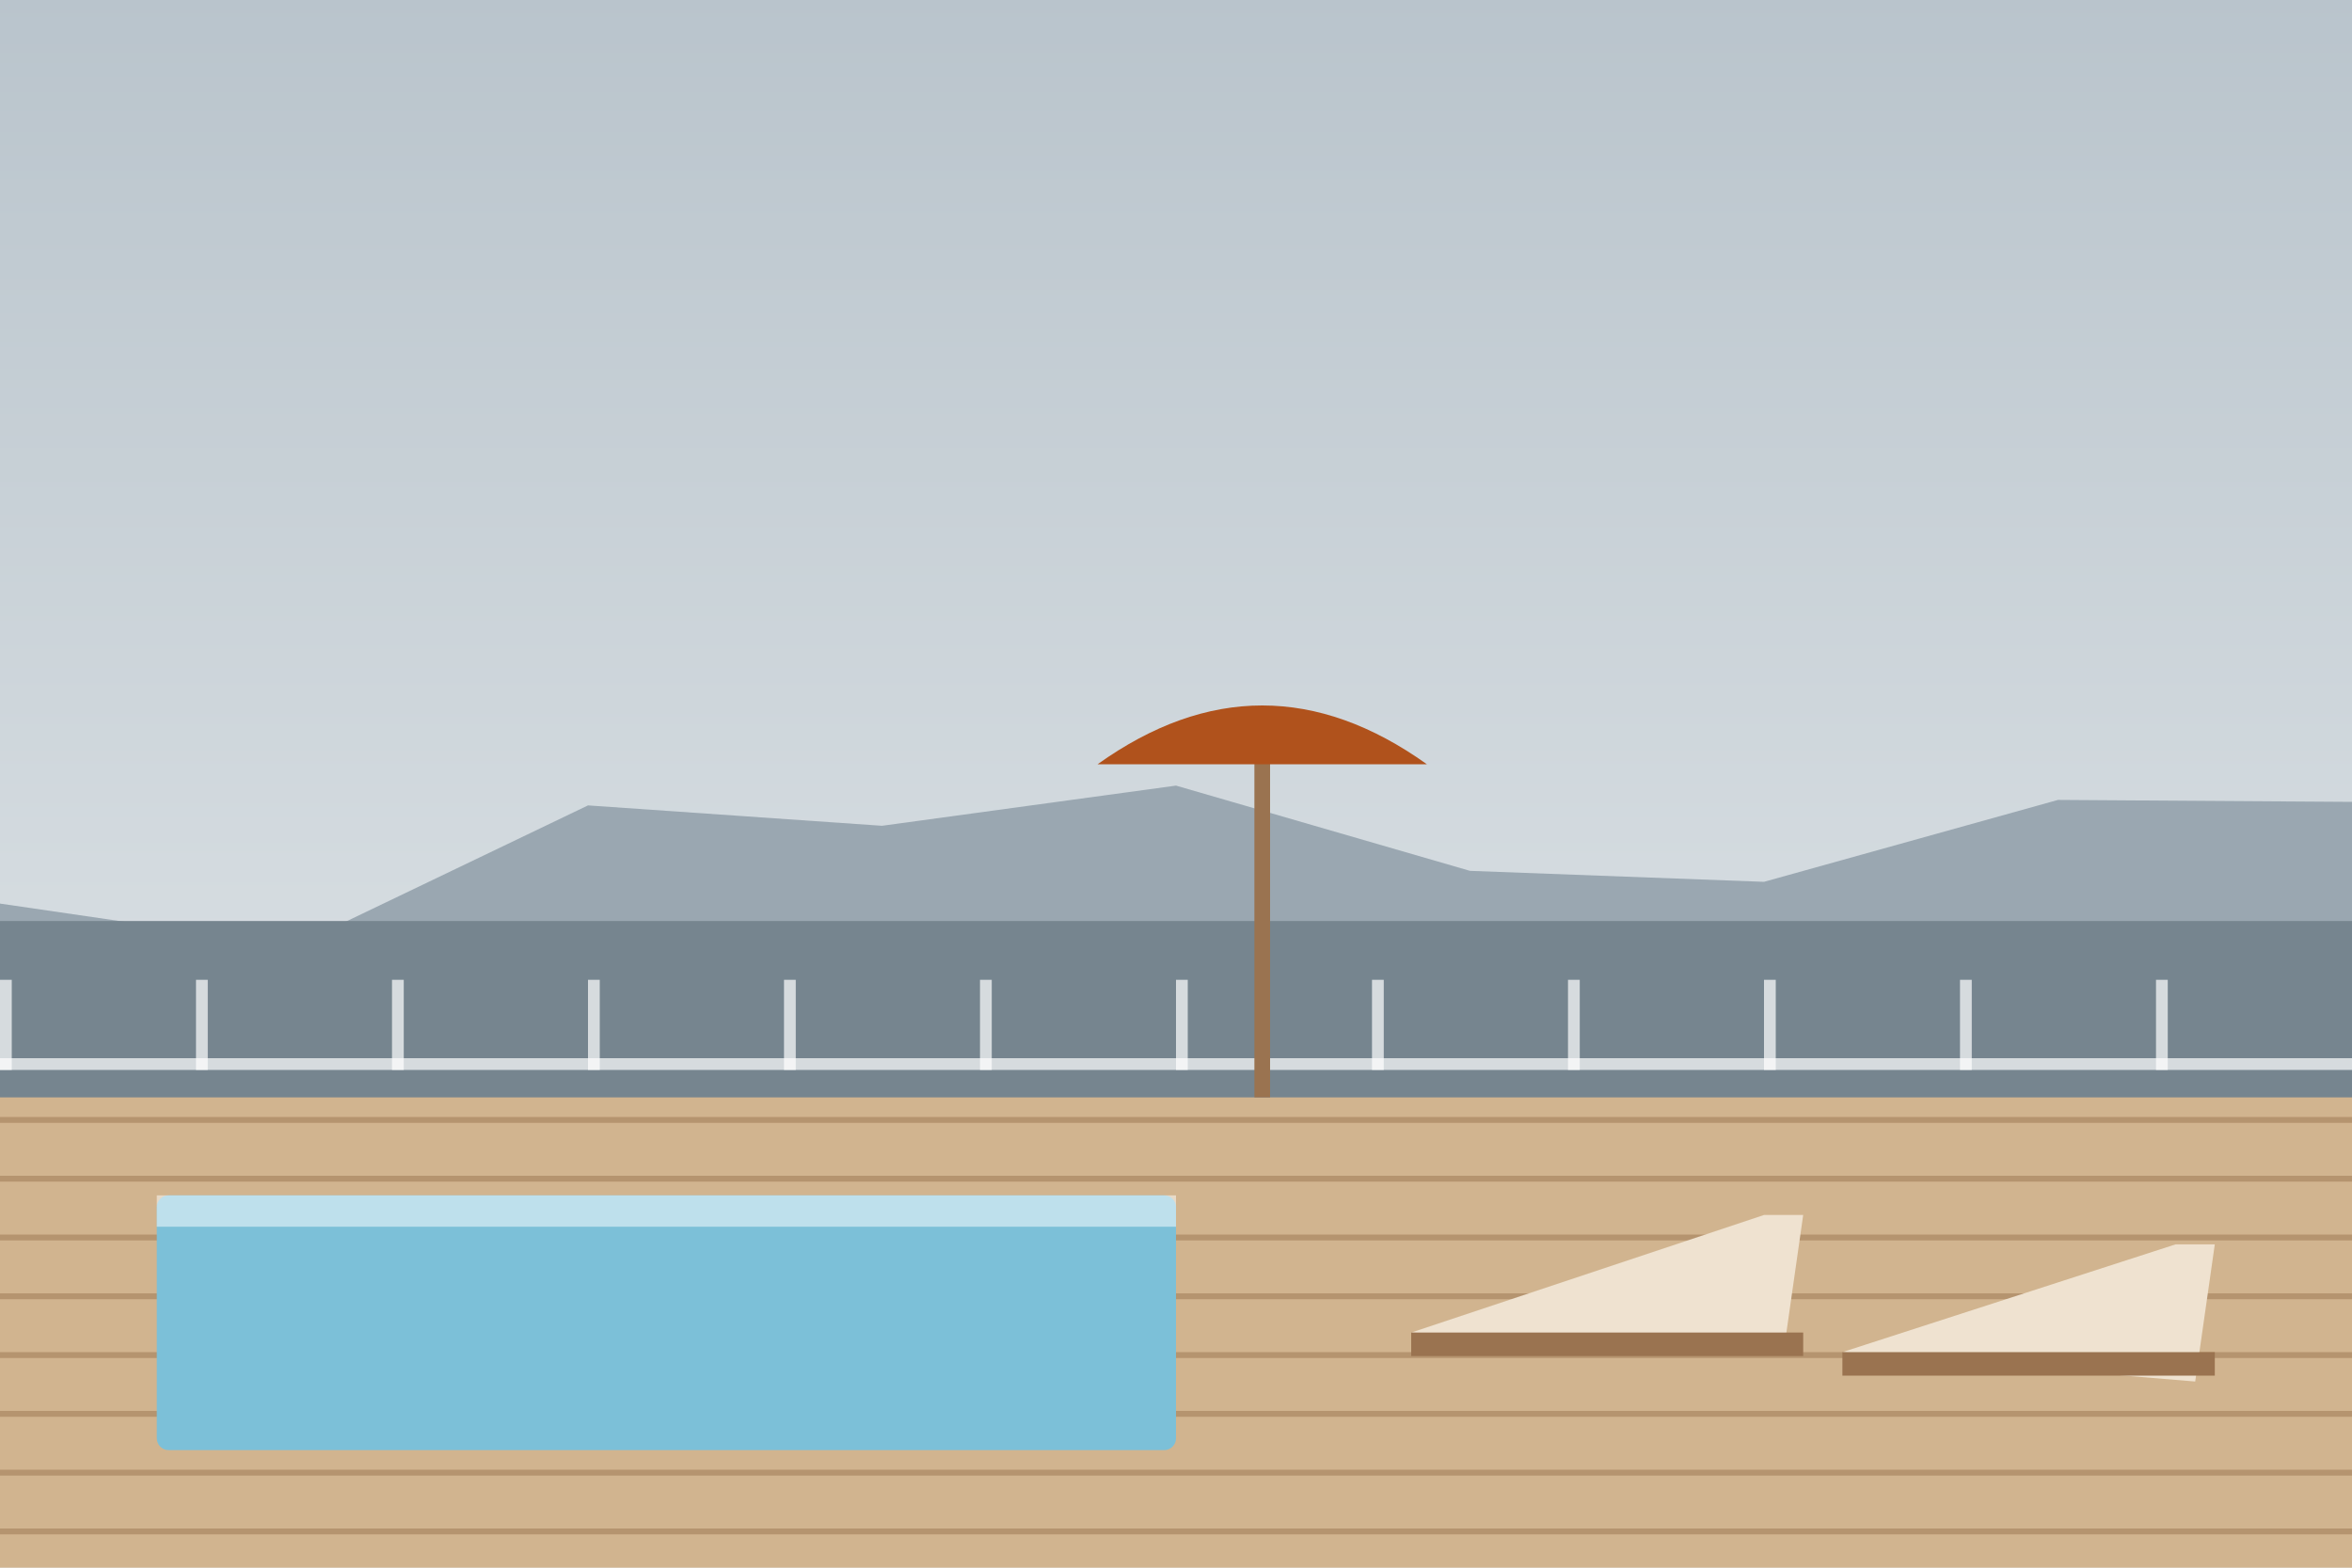
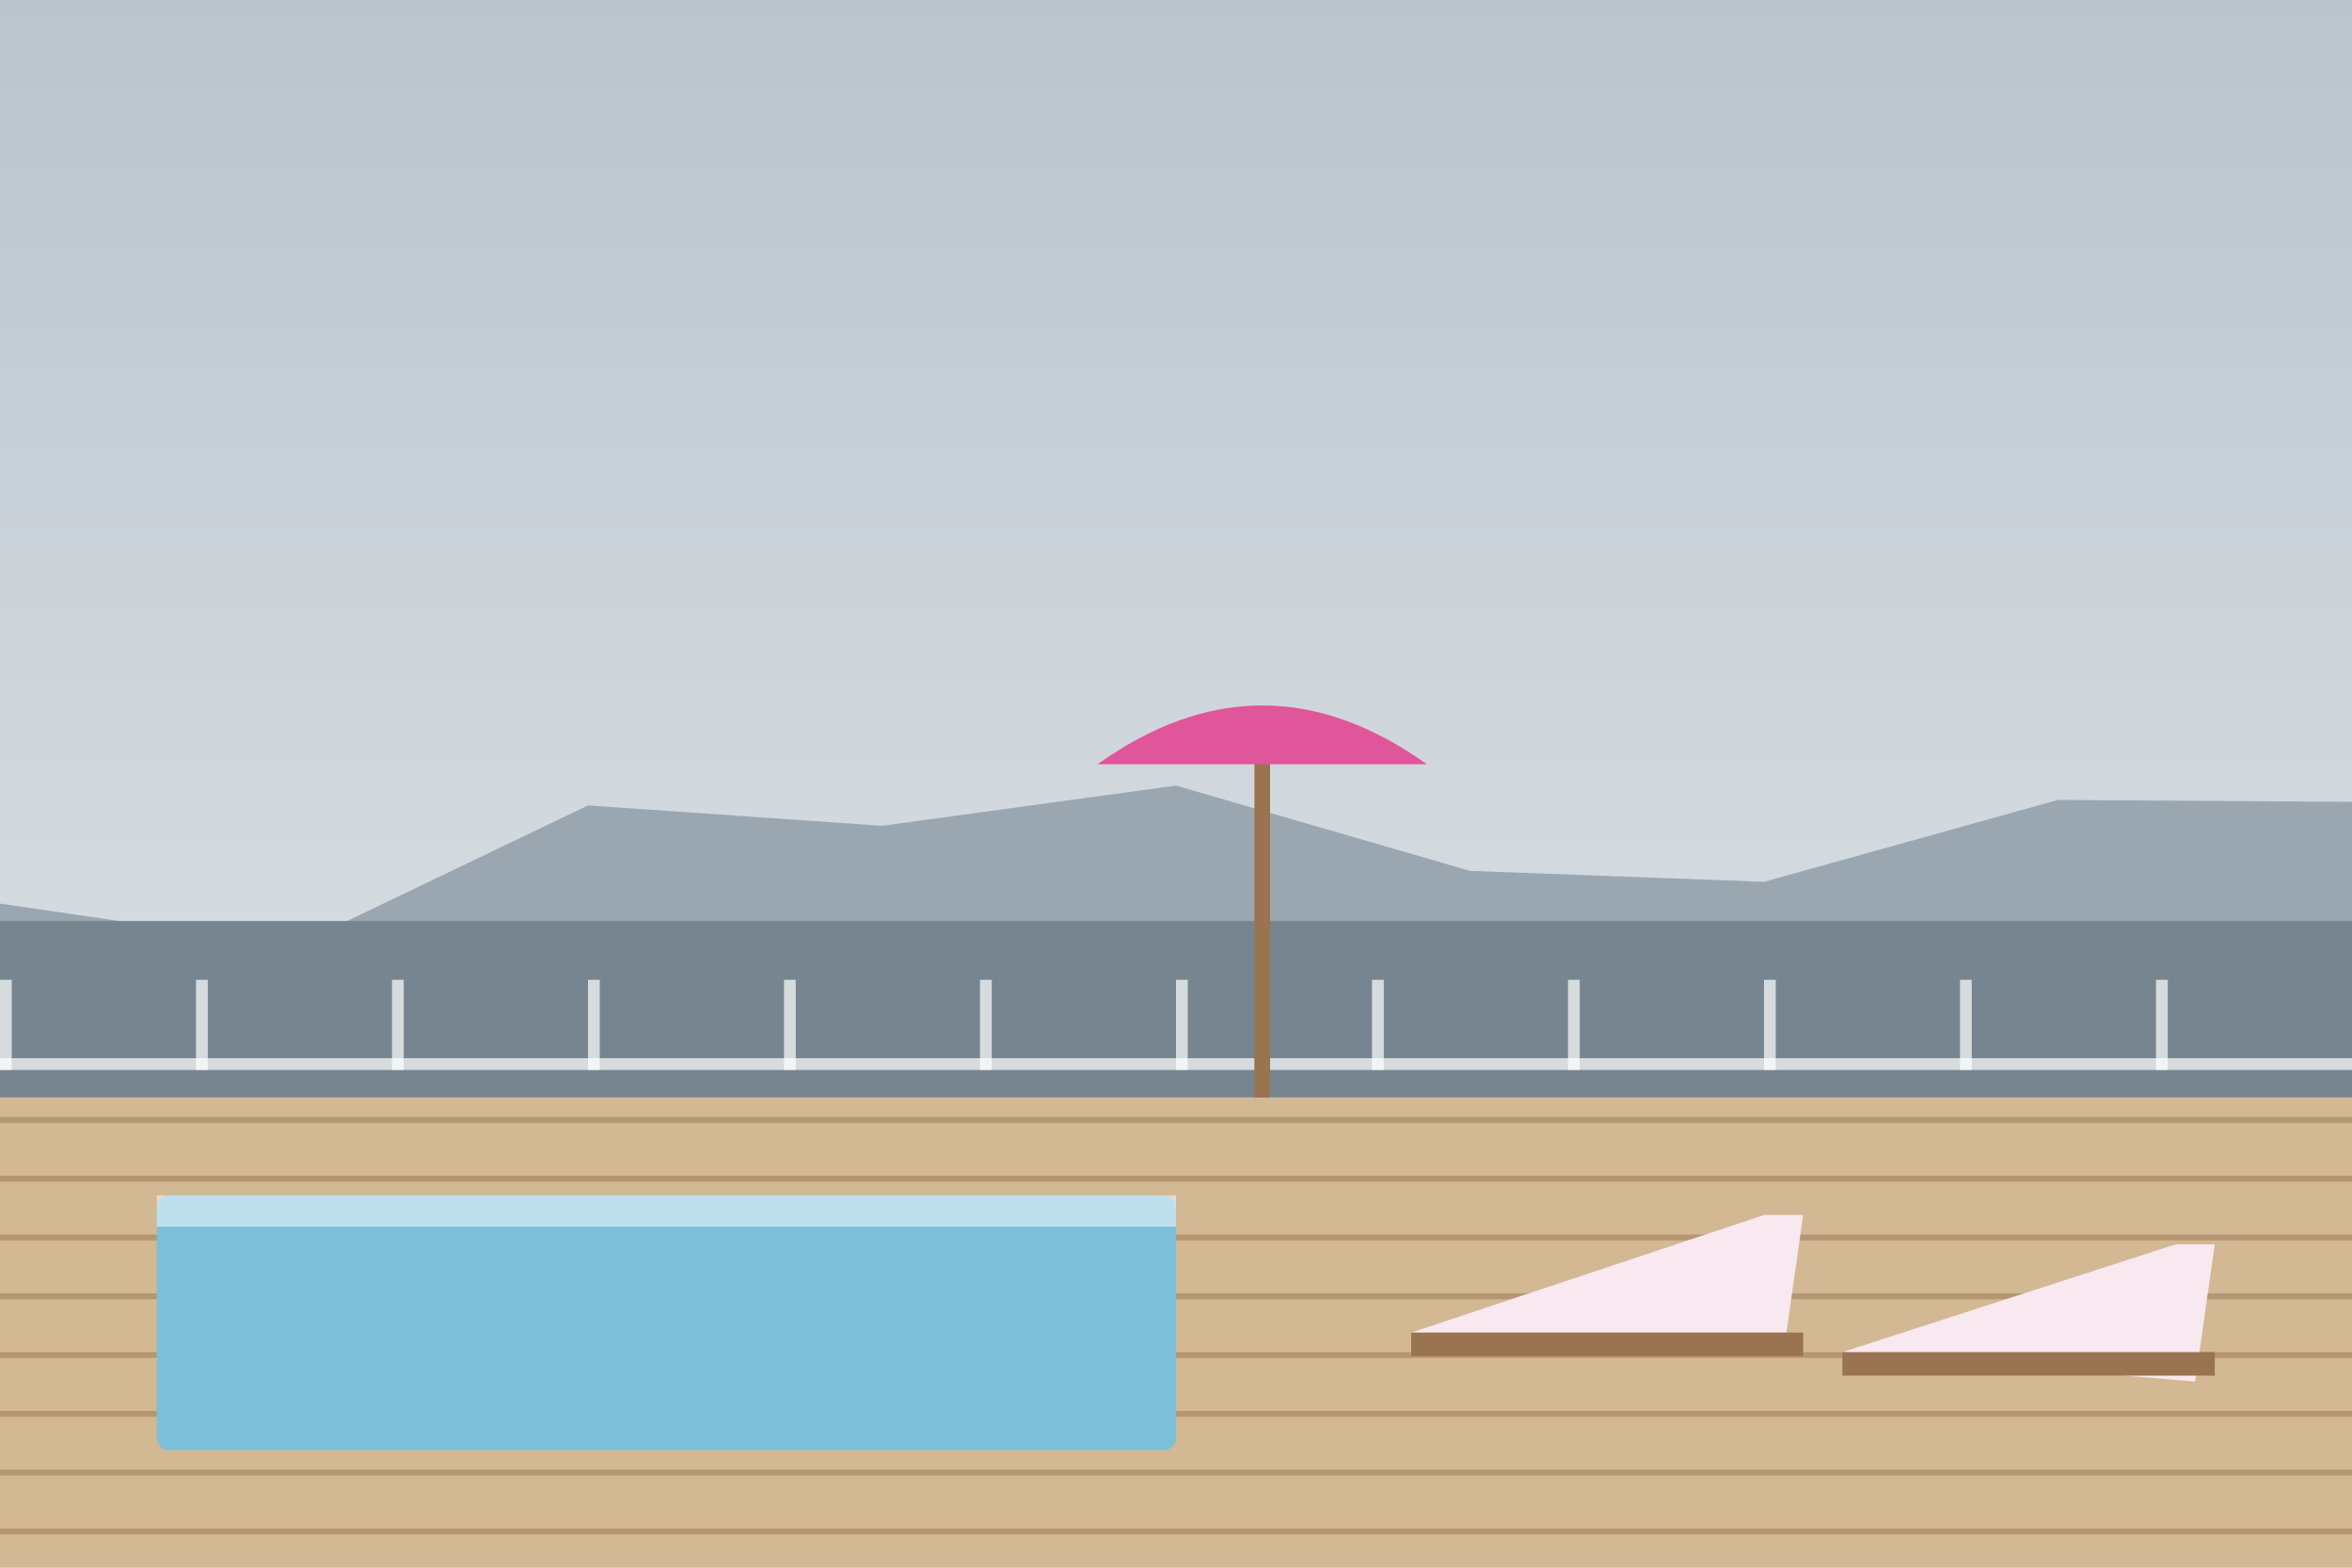
<svg xmlns="http://www.w3.org/2000/svg" viewBox="0 0 1200 800" width="1200" height="800" role="img" aria-label="Illustration of a outdoor terrace scene (Wayfare demo artwork)">
  <defs>
    <linearGradient id="sky" x1="0" y1="0" x2="0" y2="1">
      <stop offset="0" stop-color="#b9c4cc" />
      <stop offset="1" stop-color="#e8ecee" />
    </linearGradient>
    <linearGradient id="sea" x1="0" y1="0" x2="0" y2="1">
      <stop offset="0" stop-color="#3f7fa6" />
      <stop offset="1" stop-color="#1f5a80" />
    </linearGradient>
  </defs>
  <rect width="1200" height="800" fill="url(#sky)" />
  <path d="M0 560 L0 461.1 L150 483 L300 411 L450 421.4 L600 400.9 L750 444.4 L900 450 L1050 408.2 L1200 409.2 L1200 560 Z" fill="#9aa7b1" />
  <rect y="470" width="1200" height="120" fill="#76858f" />
-   <rect y="560" width="1200" height="240" fill="#d1b48f" />
+   <rect y="560" width="1200" height="240" fill="#d3b894" />
  <rect y="570" width="1200" height="3" fill="#9a7350" opacity="0.5" />
  <rect y="600" width="1200" height="3" fill="#9a7350" opacity="0.5" />
  <rect y="630" width="1200" height="3" fill="#9a7350" opacity="0.5" />
  <rect y="660" width="1200" height="3" fill="#9a7350" opacity="0.5" />
  <rect y="690" width="1200" height="3" fill="#9a7350" opacity="0.5" />
  <rect y="720" width="1200" height="3" fill="#9a7350" opacity="0.5" />
  <rect y="750" width="1200" height="3" fill="#9a7350" opacity="0.5" />
  <rect y="780" width="1200" height="3" fill="#9a7350" opacity="0.5" />
  <rect x="80" y="610" width="520" height="130" rx="6" fill="#7cc0d8" />
  <rect x="80" y="610" width="520" height="16" fill="#ffffff" opacity="0.5" />
-   <path d="M720 680 l180 -60 l20 0 l-10 70 Z" fill="#efe2d0" />
+   <path d="M720 680 l180 -60 l20 0 l-10 70 Z" fill="#f8e9f0" />
  <rect x="720" y="680" width="200" height="12" fill="#9a7350" />
-   <path d="M940 690 l170 -55 l20 0 l-10 70 Z" fill="#efe2d0" />
+   <path d="M940 690 l170 -55 l20 0 l-10 70 Z" fill="#f8e9f0" />
  <rect x="940" y="690" width="190" height="12" fill="#9a7350" />
  <rect x="0" y="540" width="1200" height="6" fill="#ffffff" opacity="0.7" />
  <rect x="0" y="500" width="6" height="46" fill="#ffffff" opacity="0.7" />
  <rect x="100" y="500" width="6" height="46" fill="#ffffff" opacity="0.7" />
  <rect x="200" y="500" width="6" height="46" fill="#ffffff" opacity="0.7" />
  <rect x="300" y="500" width="6" height="46" fill="#ffffff" opacity="0.7" />
  <rect x="400" y="500" width="6" height="46" fill="#ffffff" opacity="0.7" />
  <rect x="500" y="500" width="6" height="46" fill="#ffffff" opacity="0.7" />
  <rect x="600" y="500" width="6" height="46" fill="#ffffff" opacity="0.7" />
  <rect x="700" y="500" width="6" height="46" fill="#ffffff" opacity="0.7" />
  <rect x="800" y="500" width="6" height="46" fill="#ffffff" opacity="0.7" />
  <rect x="900" y="500" width="6" height="46" fill="#ffffff" opacity="0.7" />
  <rect x="1000" y="500" width="6" height="46" fill="#ffffff" opacity="0.7" />
  <rect x="1100" y="500" width="6" height="46" fill="#ffffff" opacity="0.7" />
  <rect x="1200" y="500" width="6" height="46" fill="#ffffff" opacity="0.7" />
  <rect x="640" y="380" width="8" height="180" fill="#9a7350" />
-   <path d="M560 390 Q 644 330 728 390 Z" fill="#b0521c" />
+   <path d="M560 390 Q 644 330 728 390 Z" fill="#e0569b" />
</svg>
